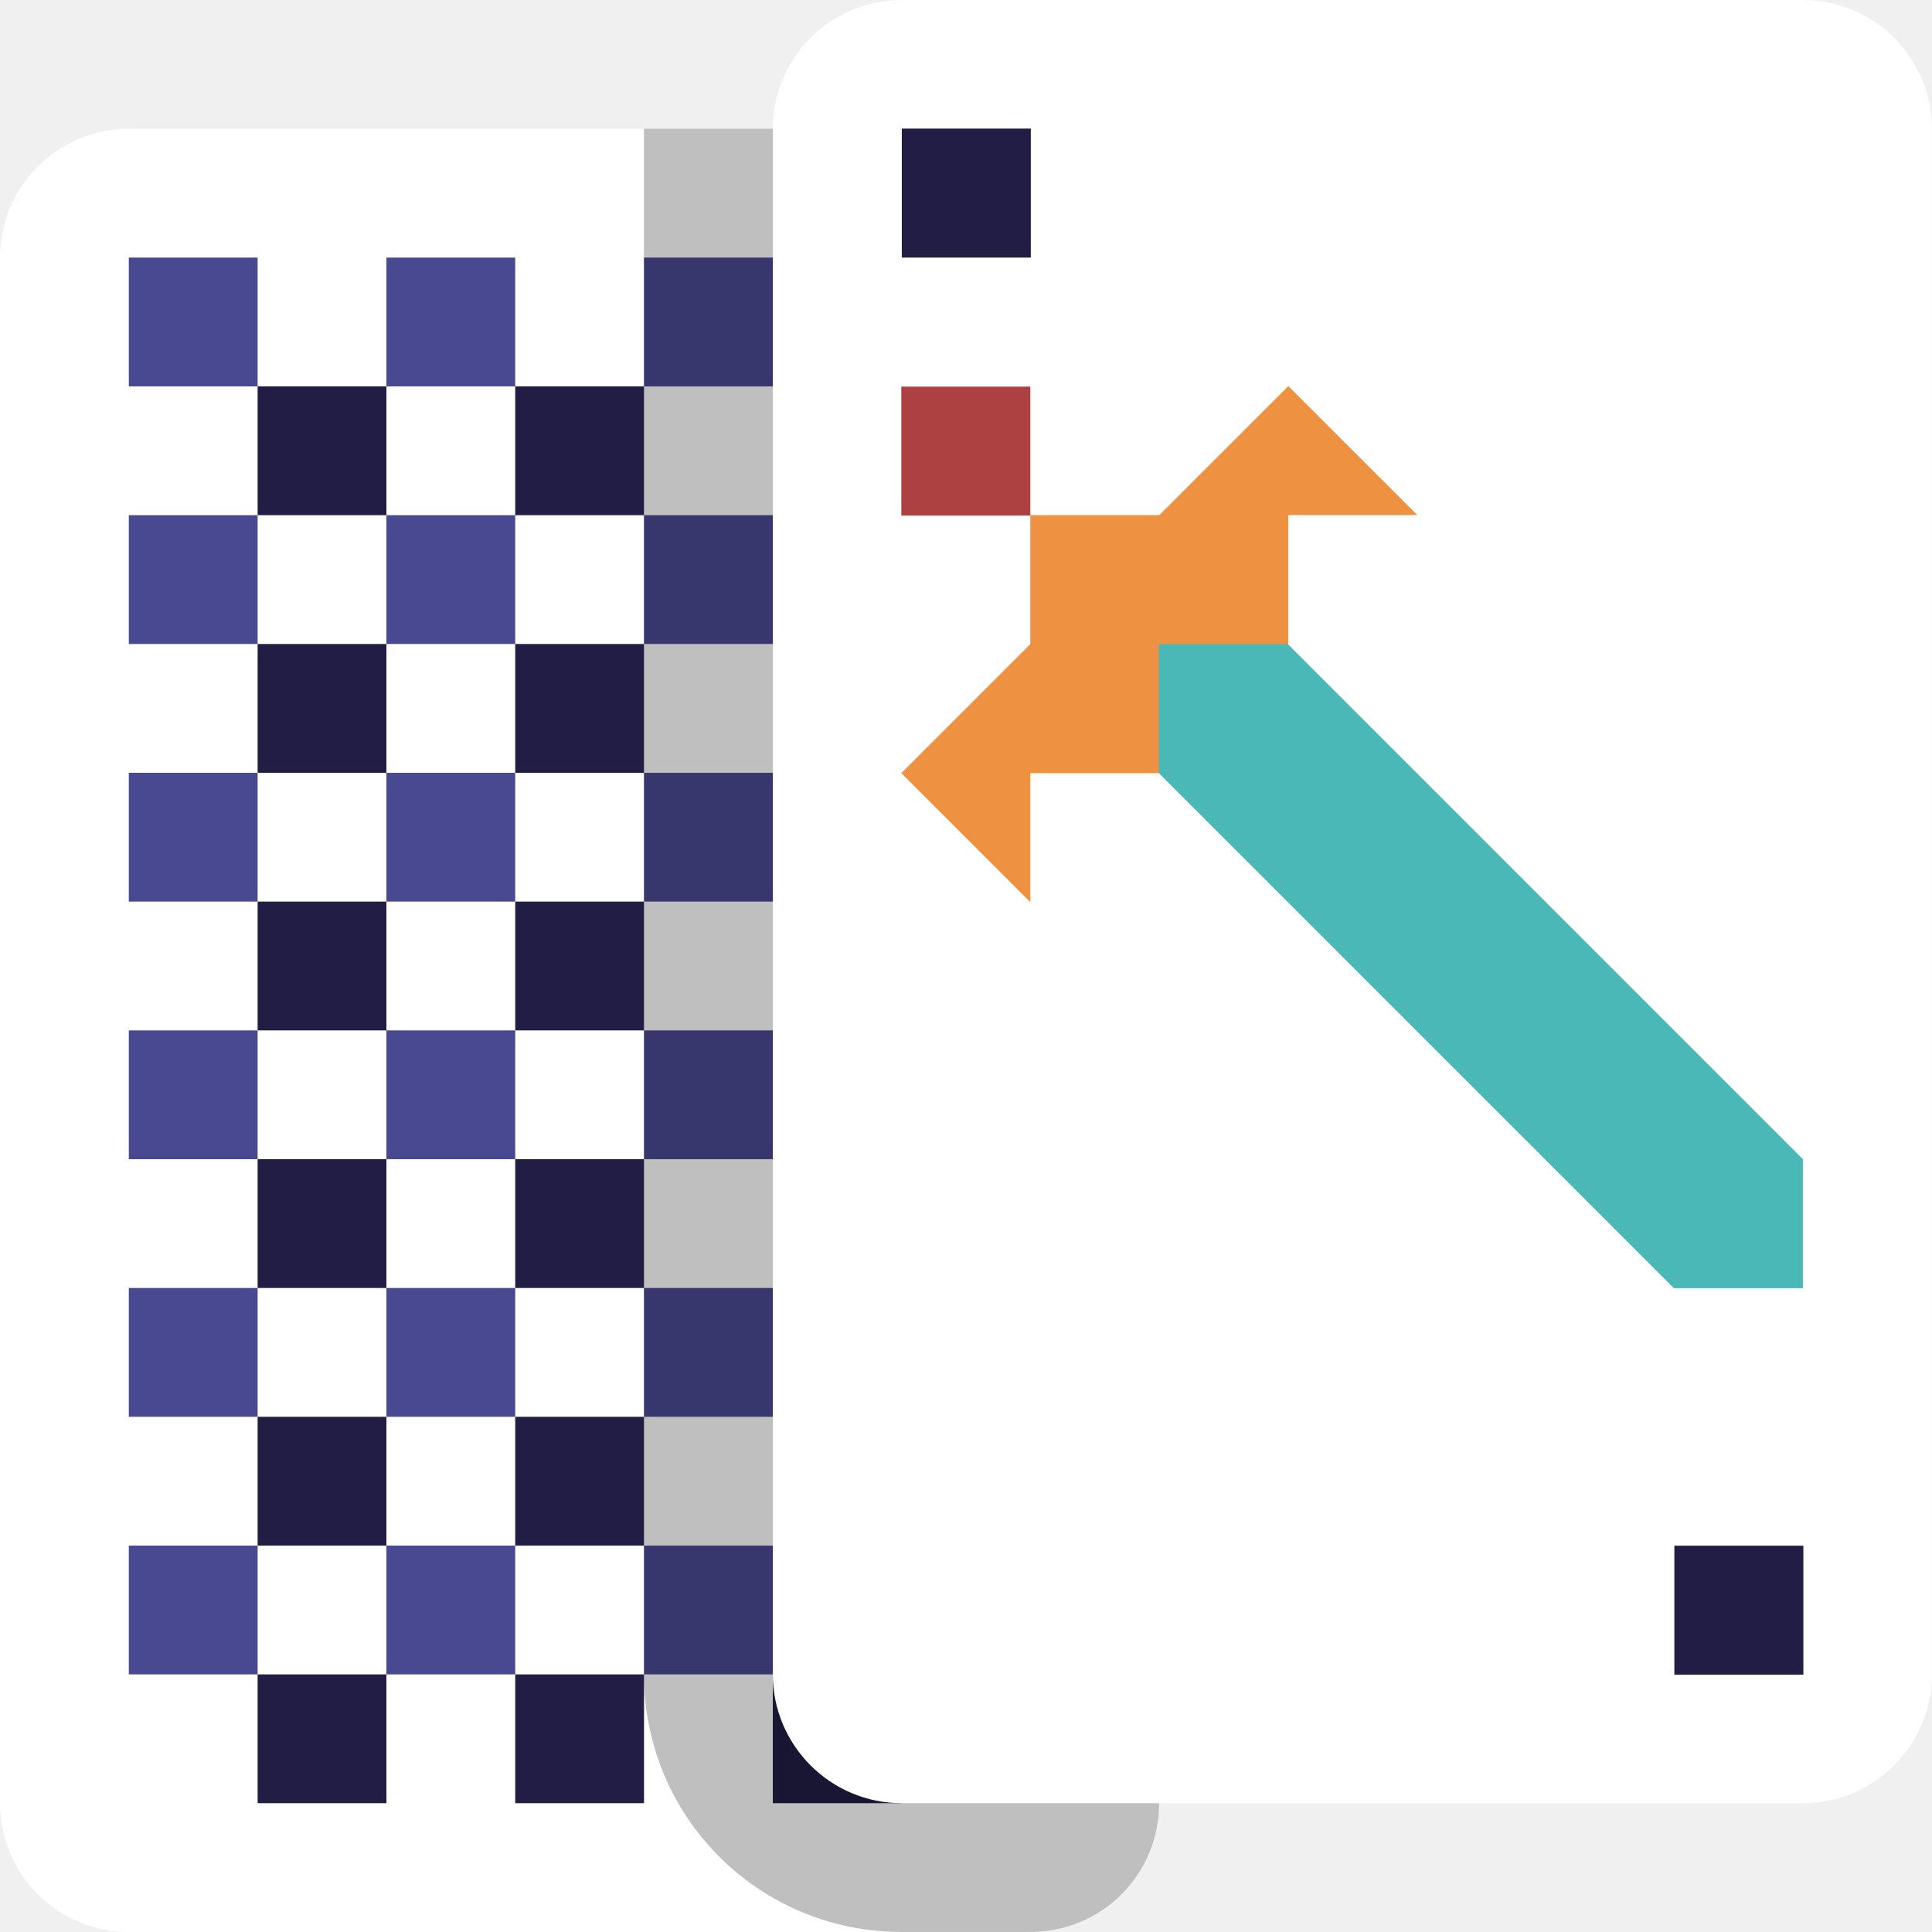
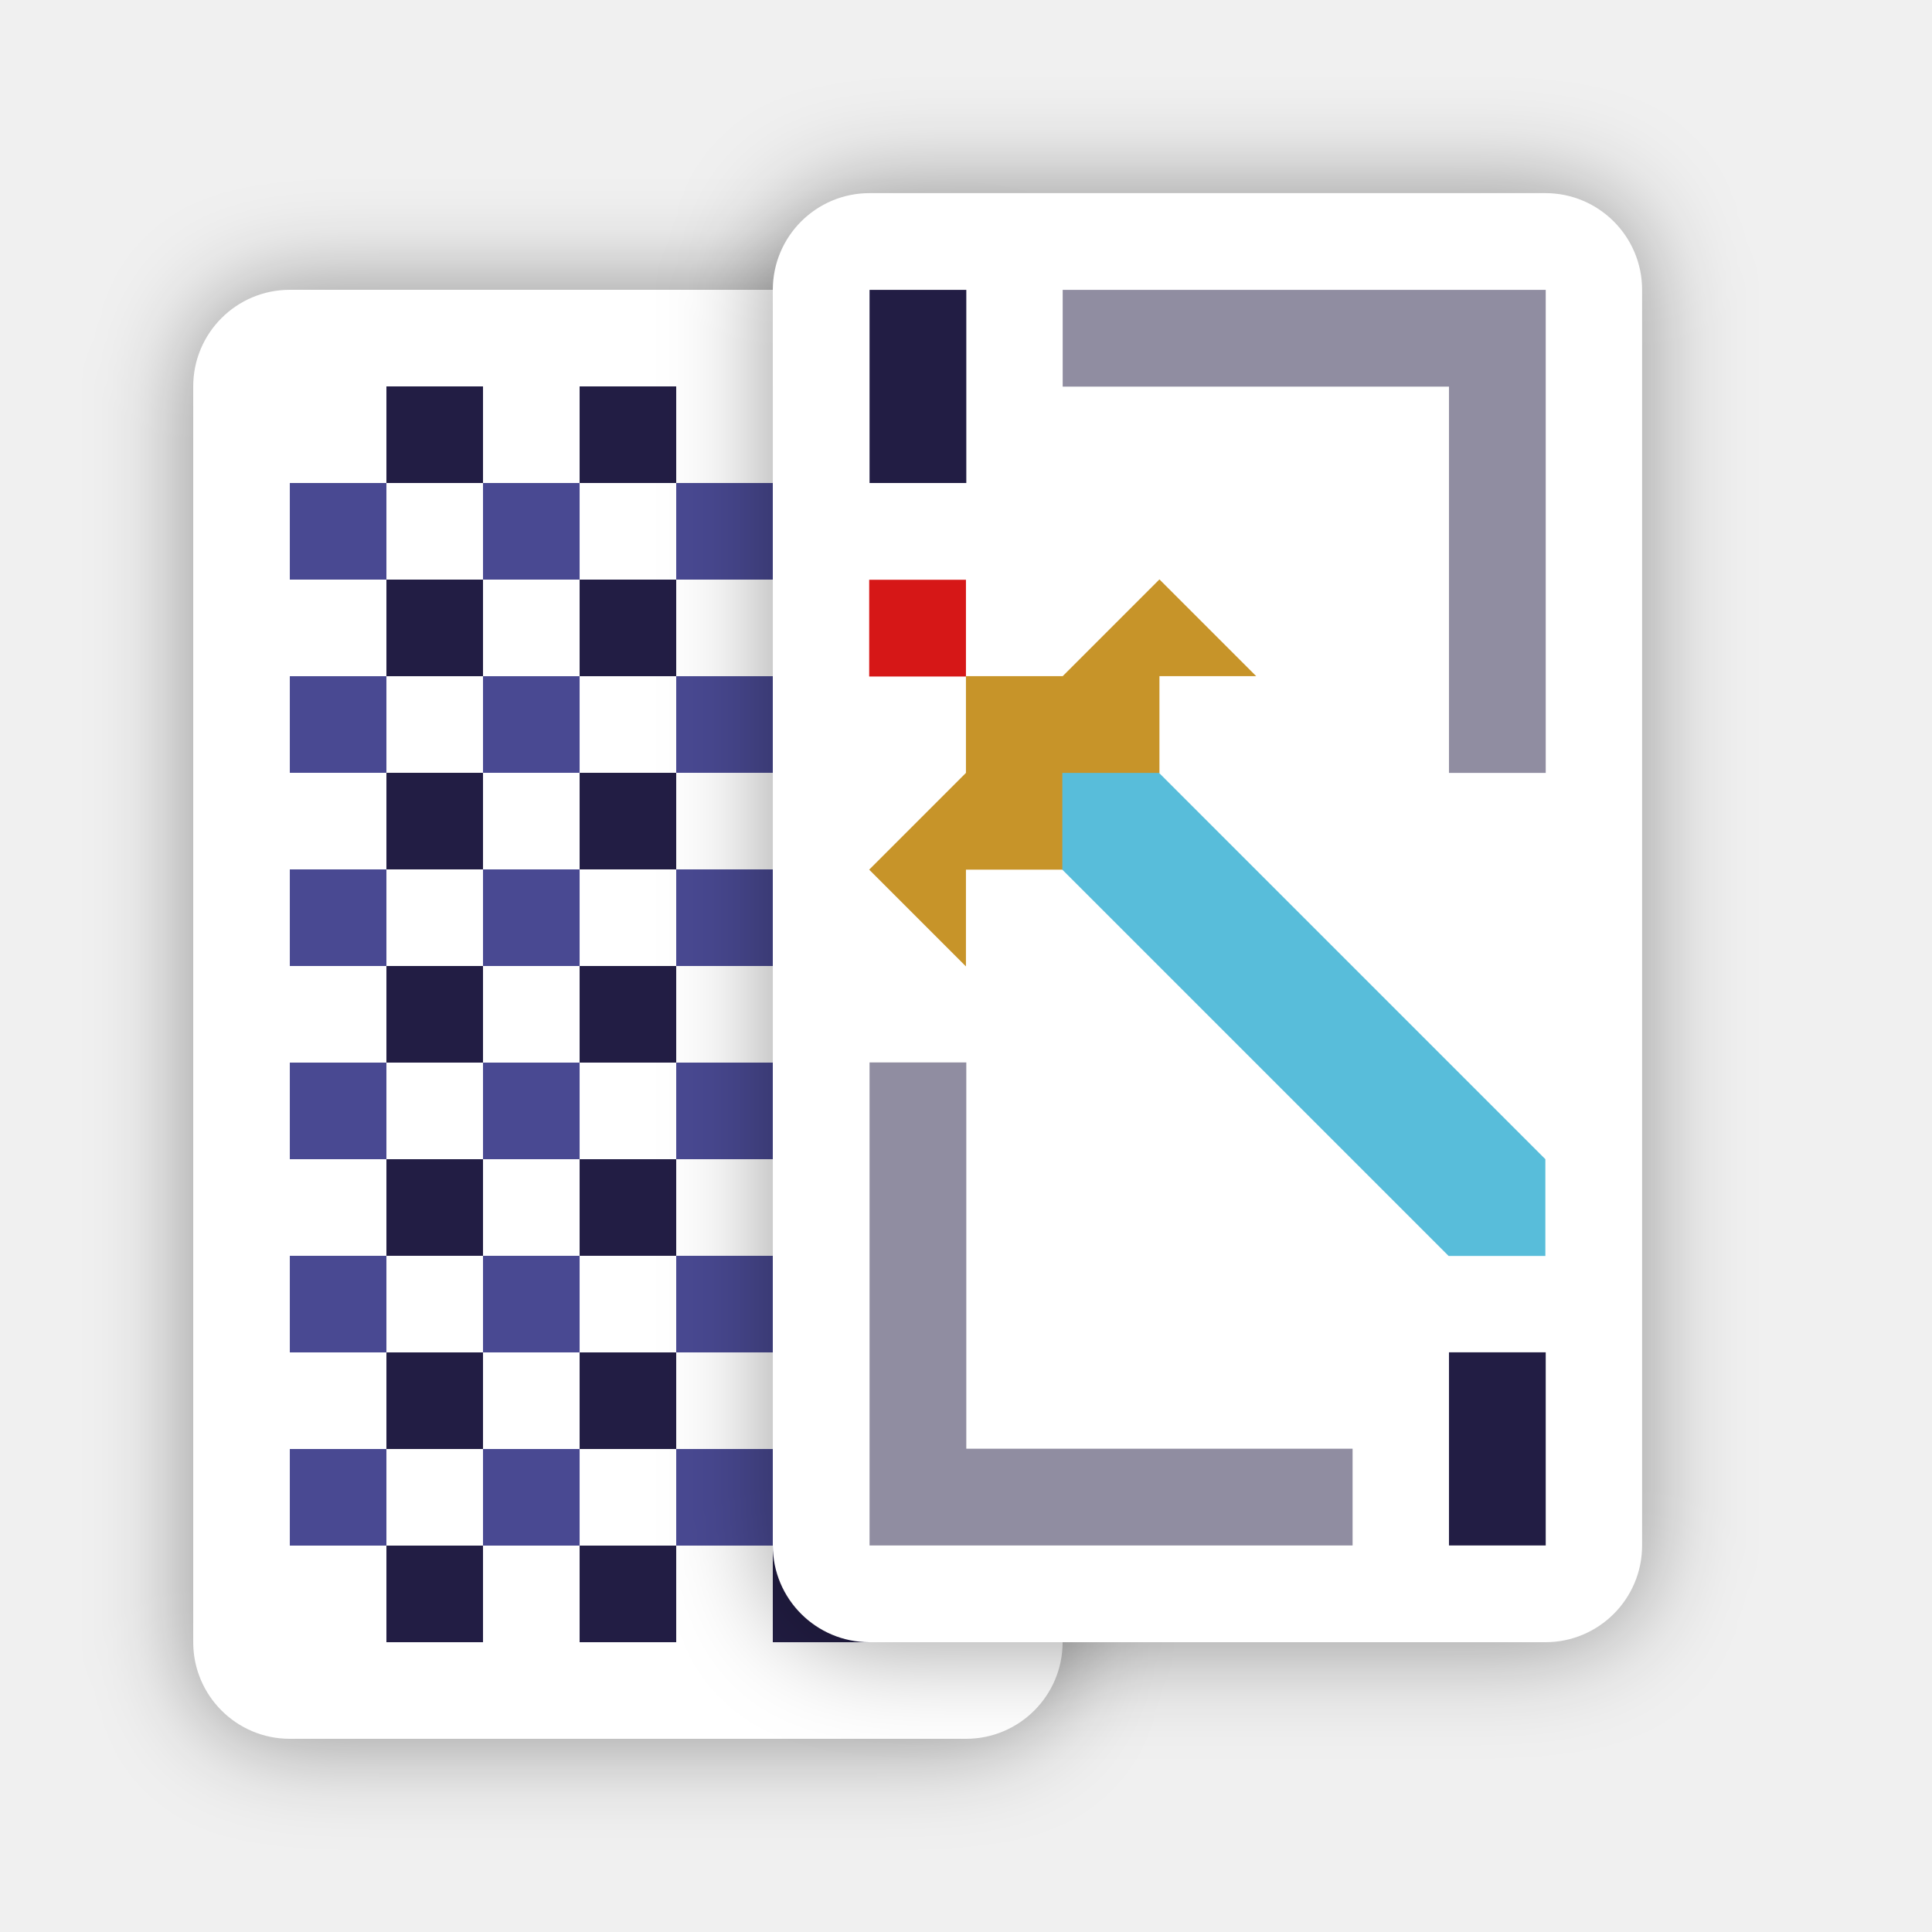
- <svg xmlns="http://www.w3.org/2000/svg" width="15" height="15" viewBox="0 0 15 15" version="1.1" id="svg1077">
-   <defs id="defs1074" />
+ <svg xmlns="http://www.w3.org/2000/svg" width="20" height="20" viewBox="0 0 20 20" version="1.1" id="svg1077">
+   <defs id="defs1074">
+     <filter style="color-interpolation-filters:sRGB" id="filter3551" x="-0.138" y="-0.083" width="1.276" height="1.166">
+       <feGaussianBlur stdDeviation="0.517" id="feGaussianBlur3553" />
+     </filter>
+     <filter style="color-interpolation-filters:sRGB" id="filter5177" x="-0.144" y="-0.086" width="1.288" height="1.173">
+       <feGaussianBlur stdDeviation="0.143" id="feGaussianBlur5179" />
+     </filter>
+   </defs>
  <g id="layer1" transform="translate(-48.23235,-73.68645)">
-     <g id="g7197" transform="translate(-80.74049,-72.31365)">
-       <rect style="fill:#ffffff;stroke:none;stroke-width:27.643;stroke-linecap:square;paint-order:stroke fill markers" id="rect7193" width="9" height="14" x="128.973" y="147" ry="1" />
-       <rect style="fill:#494992;fill-opacity:1;stroke:none;stroke-width:27.643;stroke-linecap:square;paint-order:stroke fill markers" id="rect7301" width="1" height="1" x="129.973" y="148" />
-       <rect style="fill:#221d44;fill-opacity:1;stroke:none;stroke-width:27.643;stroke-linecap:square;paint-order:stroke fill markers" id="rect8417" width="1" height="1" x="130.973" y="149" />
-       <rect style="fill:#494992;fill-opacity:1;stroke:none;stroke-width:27.643;stroke-linecap:square;paint-order:stroke fill markers" id="rect8419" width="1" height="1" x="129.973" y="150" />
-       <rect style="fill:#221d44;fill-opacity:1;stroke:none;stroke-width:27.643;stroke-linecap:square;paint-order:stroke fill markers" id="rect8421" width="1" height="1" x="130.973" y="151" />
-       <rect style="fill:#494992;fill-opacity:1;stroke:none;stroke-width:27.643;stroke-linecap:square;paint-order:stroke fill markers" id="rect8423" width="1" height="1" x="129.973" y="152" />
-       <rect style="fill:#221d44;fill-opacity:1;stroke:none;stroke-width:27.643;stroke-linecap:square;paint-order:stroke fill markers" id="rect8425" width="1" height="1" x="130.973" y="153" />
-       <rect style="fill:#494992;fill-opacity:1;stroke:none;stroke-width:27.643;stroke-linecap:square;paint-order:stroke fill markers" id="rect8427" width="1" height="1" x="129.973" y="154" />
-       <rect style="fill:#221d44;fill-opacity:1;stroke:none;stroke-width:27.643;stroke-linecap:square;paint-order:stroke fill markers" id="rect8429" width="1" height="1" x="130.973" y="155" />
-       <rect style="fill:#494992;fill-opacity:1;stroke:none;stroke-width:27.643;stroke-linecap:square;paint-order:stroke fill markers" id="rect8431" width="1" height="1" x="129.973" y="156" />
-       <rect style="fill:#221d44;fill-opacity:1;stroke:none;stroke-width:27.643;stroke-linecap:square;paint-order:stroke fill markers" id="rect8433" width="1" height="1" x="130.973" y="157" />
-       <rect style="fill:#494992;fill-opacity:1;stroke:none;stroke-width:27.643;stroke-linecap:square;paint-order:stroke fill markers" id="rect8435" width="1" height="1" x="129.973" y="158" />
-       <rect style="fill:#221d44;fill-opacity:1;stroke:none;stroke-width:27.643;stroke-linecap:square;paint-order:stroke fill markers" id="rect8437" width="1" height="1" x="130.973" y="159" />
-       <rect style="fill:#494992;fill-opacity:1;stroke:none;stroke-width:27.643;stroke-linecap:square;paint-order:stroke fill markers" id="rect8439" width="1" height="1" x="131.973" y="148" />
-       <rect style="fill:#221d44;fill-opacity:1;stroke:none;stroke-width:27.643;stroke-linecap:square;paint-order:stroke fill markers" id="rect8441" width="1" height="1" x="132.973" y="149" />
-       <rect style="fill:#494992;fill-opacity:1;stroke:none;stroke-width:27.643;stroke-linecap:square;paint-order:stroke fill markers" id="rect8443" width="1" height="1" x="131.973" y="150" />
-       <rect style="fill:#221d44;fill-opacity:1;stroke:none;stroke-width:27.643;stroke-linecap:square;paint-order:stroke fill markers" id="rect8445" width="1" height="1" x="132.973" y="151" />
-       <rect style="fill:#494992;fill-opacity:1;stroke:none;stroke-width:27.643;stroke-linecap:square;paint-order:stroke fill markers" id="rect8447" width="1" height="1" x="131.973" y="152" />
-       <rect style="fill:#221d44;fill-opacity:1;stroke:none;stroke-width:27.643;stroke-linecap:square;paint-order:stroke fill markers" id="rect8449" width="1" height="1" x="132.973" y="153" />
-       <rect style="fill:#494992;fill-opacity:1;stroke:none;stroke-width:27.643;stroke-linecap:square;paint-order:stroke fill markers" id="rect8451" width="1" height="1" x="131.973" y="154" />
-       <rect style="fill:#221d44;fill-opacity:1;stroke:none;stroke-width:27.643;stroke-linecap:square;paint-order:stroke fill markers" id="rect8453" width="1" height="1" x="132.973" y="155" />
-       <rect style="fill:#494992;fill-opacity:1;stroke:none;stroke-width:27.643;stroke-linecap:square;paint-order:stroke fill markers" id="rect8455" width="1" height="1" x="131.973" y="156" />
-       <rect style="fill:#221d44;fill-opacity:1;stroke:none;stroke-width:27.643;stroke-linecap:square;paint-order:stroke fill markers" id="rect8457" width="1" height="1" x="132.973" y="157" />
-       <rect style="fill:#494992;fill-opacity:1;stroke:none;stroke-width:27.643;stroke-linecap:square;paint-order:stroke fill markers" id="rect8459" width="1" height="1" x="131.973" y="158" />
-       <rect style="fill:#221d44;fill-opacity:1;stroke:none;stroke-width:27.643;stroke-linecap:square;paint-order:stroke fill markers" id="rect8461" width="1" height="1" x="132.973" y="159" />
-       <rect style="fill:#494992;fill-opacity:1;stroke:none;stroke-width:27.643;stroke-linecap:square;paint-order:stroke fill markers" id="rect8463" width="1" height="1" x="133.973" y="148" />
-       <rect style="fill:#221d44;fill-opacity:1;stroke:none;stroke-width:27.643;stroke-linecap:square;paint-order:stroke fill markers" id="rect8465" width="1" height="1" x="134.973" y="149" />
-       <rect style="fill:#494992;fill-opacity:1;stroke:none;stroke-width:27.643;stroke-linecap:square;paint-order:stroke fill markers" id="rect8467" width="1" height="1" x="133.973" y="150" />
-       <rect style="fill:#221d44;fill-opacity:1;stroke:none;stroke-width:27.643;stroke-linecap:square;paint-order:stroke fill markers" id="rect8469" width="1" height="1" x="134.973" y="151" />
-       <rect style="fill:#494992;fill-opacity:1;stroke:none;stroke-width:27.643;stroke-linecap:square;paint-order:stroke fill markers" id="rect8471" width="1" height="1" x="133.973" y="152" />
-       <rect style="fill:#221d44;fill-opacity:1;stroke:none;stroke-width:27.643;stroke-linecap:square;paint-order:stroke fill markers" id="rect8473" width="1" height="1" x="134.973" y="153" />
-       <rect style="fill:#494992;fill-opacity:1;stroke:none;stroke-width:27.643;stroke-linecap:square;paint-order:stroke fill markers" id="rect8475" width="1" height="1" x="133.973" y="154" />
-       <rect style="fill:#221d44;fill-opacity:1;stroke:none;stroke-width:27.643;stroke-linecap:square;paint-order:stroke fill markers" id="rect8477" width="1" height="1" x="134.973" y="155" />
-       <rect style="fill:#494992;fill-opacity:1;stroke:none;stroke-width:27.643;stroke-linecap:square;paint-order:stroke fill markers" id="rect8479" width="1" height="1" x="133.973" y="156" />
-       <rect style="fill:#221d44;fill-opacity:1;stroke:none;stroke-width:27.643;stroke-linecap:square;paint-order:stroke fill markers" id="rect8481" width="1" height="1" x="134.973" y="157" />
-       <rect style="fill:#494992;fill-opacity:1;stroke:none;stroke-width:27.643;stroke-linecap:square;paint-order:stroke fill markers" id="rect8483" width="1" height="1" x="133.973" y="158" />
-       <rect style="fill:#221d44;fill-opacity:1;stroke:none;stroke-width:27.643;stroke-linecap:square;paint-order:stroke fill markers" id="rect8485" width="1" height="1" x="134.973" y="159" />
-       <rect style="fill:#494992;fill-opacity:1;stroke:none;stroke-width:27.643;stroke-linecap:square;paint-order:stroke fill markers" id="rect8487" width="1" height="1" x="135.973" y="148" />
-       <rect style="fill:#494992;fill-opacity:1;stroke:none;stroke-width:27.643;stroke-linecap:square;paint-order:stroke fill markers" id="rect8491" width="1" height="1" x="135.973" y="150" />
-       <rect style="fill:#494992;fill-opacity:1;stroke:none;stroke-width:27.643;stroke-linecap:square;paint-order:stroke fill markers" id="rect8495" width="1" height="1" x="135.973" y="152" />
-       <rect style="fill:#494992;fill-opacity:1;stroke:none;stroke-width:27.643;stroke-linecap:square;paint-order:stroke fill markers" id="rect8499" width="1" height="1" x="135.973" y="154" />
-       <rect style="fill:#494992;fill-opacity:1;stroke:none;stroke-width:27.643;stroke-linecap:square;paint-order:stroke fill markers" id="rect8503" width="1" height="1" x="135.973" y="156" />
-       <rect style="fill:#494992;fill-opacity:1;stroke:none;stroke-width:27.643;stroke-linecap:square;paint-order:stroke fill markers" id="rect8507" width="1" height="1" x="135.973" y="158" />
+     <g id="g7197-3" transform="translate(-78.74052,-69.31349)">
+       <rect style="fill:#000000;fill-opacity:0.4;stroke:none;stroke-width:27.643;stroke-linecap:square;paint-order:stroke fill markers;filter:url(#filter3551)" id="rect3513" width="9" height="15" x="128.973" y="146" ry="1" />
+       <rect style="fill:#ffffff;stroke:none;stroke-width:27.643;stroke-linecap:square;paint-order:stroke fill markers" id="rect7193-6" width="9" height="15" x="128.973" y="146" ry="1" />
+       <rect style="fill:#494992;fill-opacity:1;stroke:none;stroke-width:27.643;stroke-linecap:square;paint-order:stroke fill markers" id="rect7301-7" width="1" height="1" x="129.973" y="148" />
+       <rect style="fill:#221d44;fill-opacity:1;stroke:none;stroke-width:27.643;stroke-linecap:square;paint-order:stroke fill markers" id="rect8417-5" width="1" height="1" x="130.973" y="149" />
+       <rect style="fill:#494992;fill-opacity:1;stroke:none;stroke-width:27.643;stroke-linecap:square;paint-order:stroke fill markers" id="rect8419-3" width="1" height="1" x="129.973" y="150" />
+       <rect style="fill:#221d44;fill-opacity:1;stroke:none;stroke-width:27.643;stroke-linecap:square;paint-order:stroke fill markers" id="rect8421-5" width="1" height="1" x="130.973" y="151" />
+       <rect style="fill:#494992;fill-opacity:1;stroke:none;stroke-width:27.643;stroke-linecap:square;paint-order:stroke fill markers" id="rect8423-6" width="1" height="1" x="129.973" y="152" />
+       <rect style="fill:#221d44;fill-opacity:1;stroke:none;stroke-width:27.643;stroke-linecap:square;paint-order:stroke fill markers" id="rect8425-2" width="1" height="1" x="130.973" y="153" />
+       <rect style="fill:#494992;fill-opacity:1;stroke:none;stroke-width:27.643;stroke-linecap:square;paint-order:stroke fill markers" id="rect8427-9" width="1" height="1" x="129.973" y="154" />
+       <rect style="fill:#221d44;fill-opacity:1;stroke:none;stroke-width:27.643;stroke-linecap:square;paint-order:stroke fill markers" id="rect8429-1" width="1" height="1" x="130.973" y="155" />
+       <rect style="fill:#494992;fill-opacity:1;stroke:none;stroke-width:27.643;stroke-linecap:square;paint-order:stroke fill markers" id="rect8431-2" width="1" height="1" x="129.973" y="156" />
+       <rect style="fill:#221d44;fill-opacity:1;stroke:none;stroke-width:27.643;stroke-linecap:square;paint-order:stroke fill markers" id="rect8433-7" width="1" height="1" x="130.973" y="157" />
+       <rect style="fill:#494992;fill-opacity:1;stroke:none;stroke-width:27.643;stroke-linecap:square;paint-order:stroke fill markers" id="rect8435-0" width="1" height="1" x="129.973" y="158" />
+       <rect style="fill:#221d44;fill-opacity:1;stroke:none;stroke-width:27.643;stroke-linecap:square;paint-order:stroke fill markers" id="rect8437-9" width="1" height="1" x="130.973" y="159" />
+       <rect style="fill:#494992;fill-opacity:1;stroke:none;stroke-width:27.643;stroke-linecap:square;paint-order:stroke fill markers" id="rect8439-3" width="1" height="1" x="131.973" y="148" />
+       <rect style="fill:#221d44;fill-opacity:1;stroke:none;stroke-width:27.643;stroke-linecap:square;paint-order:stroke fill markers" id="rect8441-6" width="1" height="1" x="132.973" y="149" />
+       <rect style="fill:#494992;fill-opacity:1;stroke:none;stroke-width:27.643;stroke-linecap:square;paint-order:stroke fill markers" id="rect8443-0" width="1" height="1" x="131.973" y="150" />
+       <rect style="fill:#221d44;fill-opacity:1;stroke:none;stroke-width:27.643;stroke-linecap:square;paint-order:stroke fill markers" id="rect8445-6" width="1" height="1" x="132.973" y="151" />
+       <rect style="fill:#494992;fill-opacity:1;stroke:none;stroke-width:27.643;stroke-linecap:square;paint-order:stroke fill markers" id="rect8447-2" width="1" height="1" x="131.973" y="152" />
+       <rect style="fill:#221d44;fill-opacity:1;stroke:none;stroke-width:27.643;stroke-linecap:square;paint-order:stroke fill markers" id="rect8449-6" width="1" height="1" x="132.973" y="153" />
+       <rect style="fill:#494992;fill-opacity:1;stroke:none;stroke-width:27.643;stroke-linecap:square;paint-order:stroke fill markers" id="rect8451-1" width="1" height="1" x="131.973" y="154" />
+       <rect style="fill:#221d44;fill-opacity:1;stroke:none;stroke-width:27.643;stroke-linecap:square;paint-order:stroke fill markers" id="rect8453-8" width="1" height="1" x="132.973" y="155" />
+       <rect style="fill:#494992;fill-opacity:1;stroke:none;stroke-width:27.643;stroke-linecap:square;paint-order:stroke fill markers" id="rect8455-7" width="1" height="1" x="131.973" y="156" />
+       <rect style="fill:#221d44;fill-opacity:1;stroke:none;stroke-width:27.643;stroke-linecap:square;paint-order:stroke fill markers" id="rect8457-9" width="1" height="1" x="132.973" y="157" />
+       <rect style="fill:#494992;fill-opacity:1;stroke:none;stroke-width:27.643;stroke-linecap:square;paint-order:stroke fill markers" id="rect8459-2" width="1" height="1" x="131.973" y="158" />
+       <rect style="fill:#221d44;fill-opacity:1;stroke:none;stroke-width:27.643;stroke-linecap:square;paint-order:stroke fill markers" id="rect8461-0" width="1" height="1" x="132.973" y="159" />
+       <rect style="fill:#494992;fill-opacity:1;stroke:none;stroke-width:27.643;stroke-linecap:square;paint-order:stroke fill markers" id="rect8463-2" width="1" height="1" x="133.973" y="148" />
+       <rect style="fill:#221d44;fill-opacity:1;stroke:none;stroke-width:27.643;stroke-linecap:square;paint-order:stroke fill markers" id="rect8465-3" width="1" height="1" x="134.973" y="149" />
+       <rect style="fill:#494992;fill-opacity:1;stroke:none;stroke-width:27.643;stroke-linecap:square;paint-order:stroke fill markers" id="rect8467-7" width="1" height="1" x="133.973" y="150" />
+       <rect style="fill:#221d44;fill-opacity:1;stroke:none;stroke-width:27.643;stroke-linecap:square;paint-order:stroke fill markers" id="rect8469-5" width="1" height="1" x="134.973" y="151" />
+       <rect style="fill:#494992;fill-opacity:1;stroke:none;stroke-width:27.643;stroke-linecap:square;paint-order:stroke fill markers" id="rect8471-9" width="1" height="1" x="133.973" y="152" />
+       <rect style="fill:#221d44;fill-opacity:1;stroke:none;stroke-width:27.643;stroke-linecap:square;paint-order:stroke fill markers" id="rect8473-2" width="1" height="1" x="134.973" y="153" />
+       <rect style="fill:#494992;fill-opacity:1;stroke:none;stroke-width:27.643;stroke-linecap:square;paint-order:stroke fill markers" id="rect8475-2" width="1" height="1" x="133.973" y="154" />
+       <rect style="fill:#221d44;fill-opacity:1;stroke:none;stroke-width:27.643;stroke-linecap:square;paint-order:stroke fill markers" id="rect8477-8" width="1" height="1" x="134.973" y="155" />
+       <rect style="fill:#494992;fill-opacity:1;stroke:none;stroke-width:27.643;stroke-linecap:square;paint-order:stroke fill markers" id="rect8479-9" width="1" height="1" x="133.973" y="156" />
+       <rect style="fill:#221d44;fill-opacity:1;stroke:none;stroke-width:27.643;stroke-linecap:square;paint-order:stroke fill markers" id="rect8481-7" width="1" height="1" x="134.973" y="157" />
+       <rect style="fill:#494992;fill-opacity:1;stroke:none;stroke-width:27.643;stroke-linecap:square;paint-order:stroke fill markers" id="rect8483-3" width="1" height="1" x="133.973" y="158" />
+       <rect style="fill:#221d44;fill-opacity:1;stroke:none;stroke-width:27.643;stroke-linecap:square;paint-order:stroke fill markers" id="rect8485-6" width="1" height="1" x="134.973" y="159" />
+       <rect style="fill:#494992;fill-opacity:1;stroke:none;stroke-width:27.643;stroke-linecap:square;paint-order:stroke fill markers" id="rect8487-1" width="1" height="1" x="135.973" y="148" />
+       <rect style="fill:#494992;fill-opacity:1;stroke:none;stroke-width:27.643;stroke-linecap:square;paint-order:stroke fill markers" id="rect8491-2" width="1" height="1" x="135.973" y="150" />
+       <rect style="fill:#494992;fill-opacity:1;stroke:none;stroke-width:27.643;stroke-linecap:square;paint-order:stroke fill markers" id="rect8495-9" width="1" height="1" x="135.973" y="152" />
+       <rect style="fill:#494992;fill-opacity:1;stroke:none;stroke-width:27.643;stroke-linecap:square;paint-order:stroke fill markers" id="rect8499-3" width="1" height="1" x="135.973" y="154" />
+       <rect style="fill:#494992;fill-opacity:1;stroke:none;stroke-width:27.643;stroke-linecap:square;paint-order:stroke fill markers" id="rect8503-1" width="1" height="1" x="135.973" y="156" />
+       <rect style="fill:#494992;fill-opacity:1;stroke:none;stroke-width:27.643;stroke-linecap:square;paint-order:stroke fill markers" id="rect8507-9" width="1" height="1" x="135.973" y="158" />
+       <rect style="fill:#221d44;fill-opacity:1;stroke:none;stroke-width:27.643;stroke-linecap:square;paint-order:stroke fill markers" id="rect3787" width="1" height="1" x="134.973" y="159" />
+       <rect style="fill:#221d44;fill-opacity:1;stroke:none;stroke-width:27.643;stroke-linecap:square;paint-order:stroke fill markers" id="rect4099" width="1" height="1" x="134.973" y="159" />
+       <rect style="fill:#221d44;fill-opacity:1;stroke:none;stroke-width:27.643;stroke-linecap:square;paint-order:stroke fill markers" id="rect5009" width="1" height="1" x="130.973" y="147" />
+       <rect style="fill:#221d44;fill-opacity:1;stroke:none;stroke-width:27.643;stroke-linecap:square;paint-order:stroke fill markers" id="rect5011" width="1" height="1" x="132.973" y="147" />
+       <rect style="fill:#221d44;fill-opacity:1;stroke:none;stroke-width:27.643;stroke-linecap:square;paint-order:stroke fill markers" id="rect5013" width="1" height="1" x="134.973" y="147" />
+       <rect style="fill:#221d44;fill-opacity:1;stroke:none;stroke-width:27.643;stroke-linecap:square;paint-order:stroke fill markers" id="rect5015" width="1" height="1" x="134.973" y="147" />
+       <rect style="fill:#221d44;fill-opacity:1;stroke:none;stroke-width:27.643;stroke-linecap:square;paint-order:stroke fill markers" id="rect5017" width="1" height="1" x="134.973" y="147" />
    </g>
-     <path id="rect13697" style="fill:#000000;fill-opacity:0.25;stroke:none;stroke-width:27.643;stroke-linecap:square;paint-order:stroke fill markers" d="m 53.232,74.686 v 12 c 0,1.108 0.892,2 2,2 h 1 c 0.554,0 1,-0.446 1,-1 v -12 c 0,-0.554 -0.446,-1 -1,-1 z" />
-     <g id="g13673" transform="matrix(3.779524,0,0,3.779524,-401.7672,-476.3131)">
-       <rect style="fill:#ffffff;stroke:none;stroke-width:7.314;stroke-linecap:square;paint-order:stroke fill markers" id="rect8845" width="2.381" height="3.704" x="120.65" y="145.521" ry="0.265" />
-       <rect style="fill:#221d44;fill-opacity:1;stroke:none;stroke-width:7.314;stroke-linecap:square;paint-order:stroke fill markers" id="rect8957" width="0.265" height="0.265" x="120.915" y="145.785" />
-       <rect style="fill:#221d44;fill-opacity:1;stroke:none;stroke-width:7.314;stroke-linecap:square;paint-order:stroke fill markers" id="rect8959" width="0.265" height="0.265" x="122.502" y="148.696" />
-       <rect style="fill:#ad4040;fill-opacity:1;stroke:none;stroke-width:7.314;stroke-linecap:square;paint-order:stroke fill markers" id="rect12106" width="0.265" height="0.265" x="146.315" y="-121.179" transform="rotate(90)" />
-       <path style="fill:#ee9140;fill-opacity:1;stroke:none;stroke-width:0.265px;stroke-linecap:butt;stroke-linejoin:miter;stroke-opacity:1" d="m 121.179,146.579 h 0.265 l 0.265,-0.265 0.265,0.265 h -0.265 v 0.265 l -0.265,0.265 h -0.265 v 0.265 l -0.265,-0.265 0.265,-0.265 z" id="path12163" />
-       <path style="fill:#49b8b7;fill-opacity:1;stroke:none;stroke-width:0.265px;stroke-linecap:butt;stroke-linejoin:miter;stroke-opacity:1" d="m 121.708,146.844 1.058,1.058 v 0.265 h -0.265 l -1.058,-1.058 v -0.265 z" id="path13254" />
+     <g id="g13673-4" transform="matrix(3.779524,0,0,3.779524,-399.7672,-473.3129)">
+       <rect style="fill:#000000;fill-opacity:0.4;stroke:none;stroke-width:7.314;stroke-linecap:square;paint-order:stroke fill markers;filter:url(#filter5177)" id="rect5121" width="2.381" height="3.969" x="120.65" y="145.256" ry="0.265" />
+       <rect style="fill:#ffffff;stroke:none;stroke-width:7.314;stroke-linecap:square;paint-order:stroke fill markers" id="rect8845-7" width="2.381" height="3.969" x="120.65" y="145.256" ry="0.265" />
+       <rect style="fill:#221d44;fill-opacity:1;stroke:none;stroke-width:10.344;stroke-linecap:square;paint-order:stroke fill markers" id="rect8957-8" width="0.265" height="0.529" x="120.915" y="145.521" />
+       <rect style="fill:#221d44;fill-opacity:1;stroke:none;stroke-width:7.314;stroke-linecap:square;paint-order:stroke fill markers" id="rect8959-4" width="0.265" height="0.529" x="122.502" y="148.431" />
+       <rect style="fill:#d61717;fill-opacity:1;stroke:none;stroke-width:7.314;stroke-linecap:square;paint-order:stroke fill markers" id="rect12106-5" width="0.265" height="0.265" x="146.315" y="-121.179" transform="rotate(90)" />
+       <path style="fill:#c79429;fill-opacity:1;stroke:none;stroke-width:0.265px;stroke-linecap:butt;stroke-linejoin:miter;stroke-opacity:1" d="m 121.179,146.579 h 0.265 l 0.265,-0.265 0.265,0.265 h -0.265 v 0.265 l -0.265,0.265 h -0.265 v 0.265 l -0.265,-0.265 0.265,-0.265 z" id="path12163-0" />
+       <path id="rect10520" style="fill:#221d44;fill-opacity:0.5;stroke-width:0.265" d="m 120.915,147.637 v 1.058 0.265 h 0.265 1.058 v -0.265 h -1.058 v -1.058 z" />
+       <path id="path12893" style="fill:#221d44;fill-opacity:0.5;stroke-width:0.265" d="m 122.767,146.844 v -1.058 -0.265 h -0.265 -1.058 v 0.265 h 1.058 v 1.058 z" />
+       <path style="fill:#58bdda;fill-opacity:1;stroke:none;stroke-width:0.265px;stroke-linecap:butt;stroke-linejoin:miter;stroke-opacity:1" d="m 121.708,146.844 1.058,1.058 v 0.265 h -0.265 l -1.058,-1.058 v -0.265 z" id="path13254-3" />
    </g>
  </g>
</svg>
